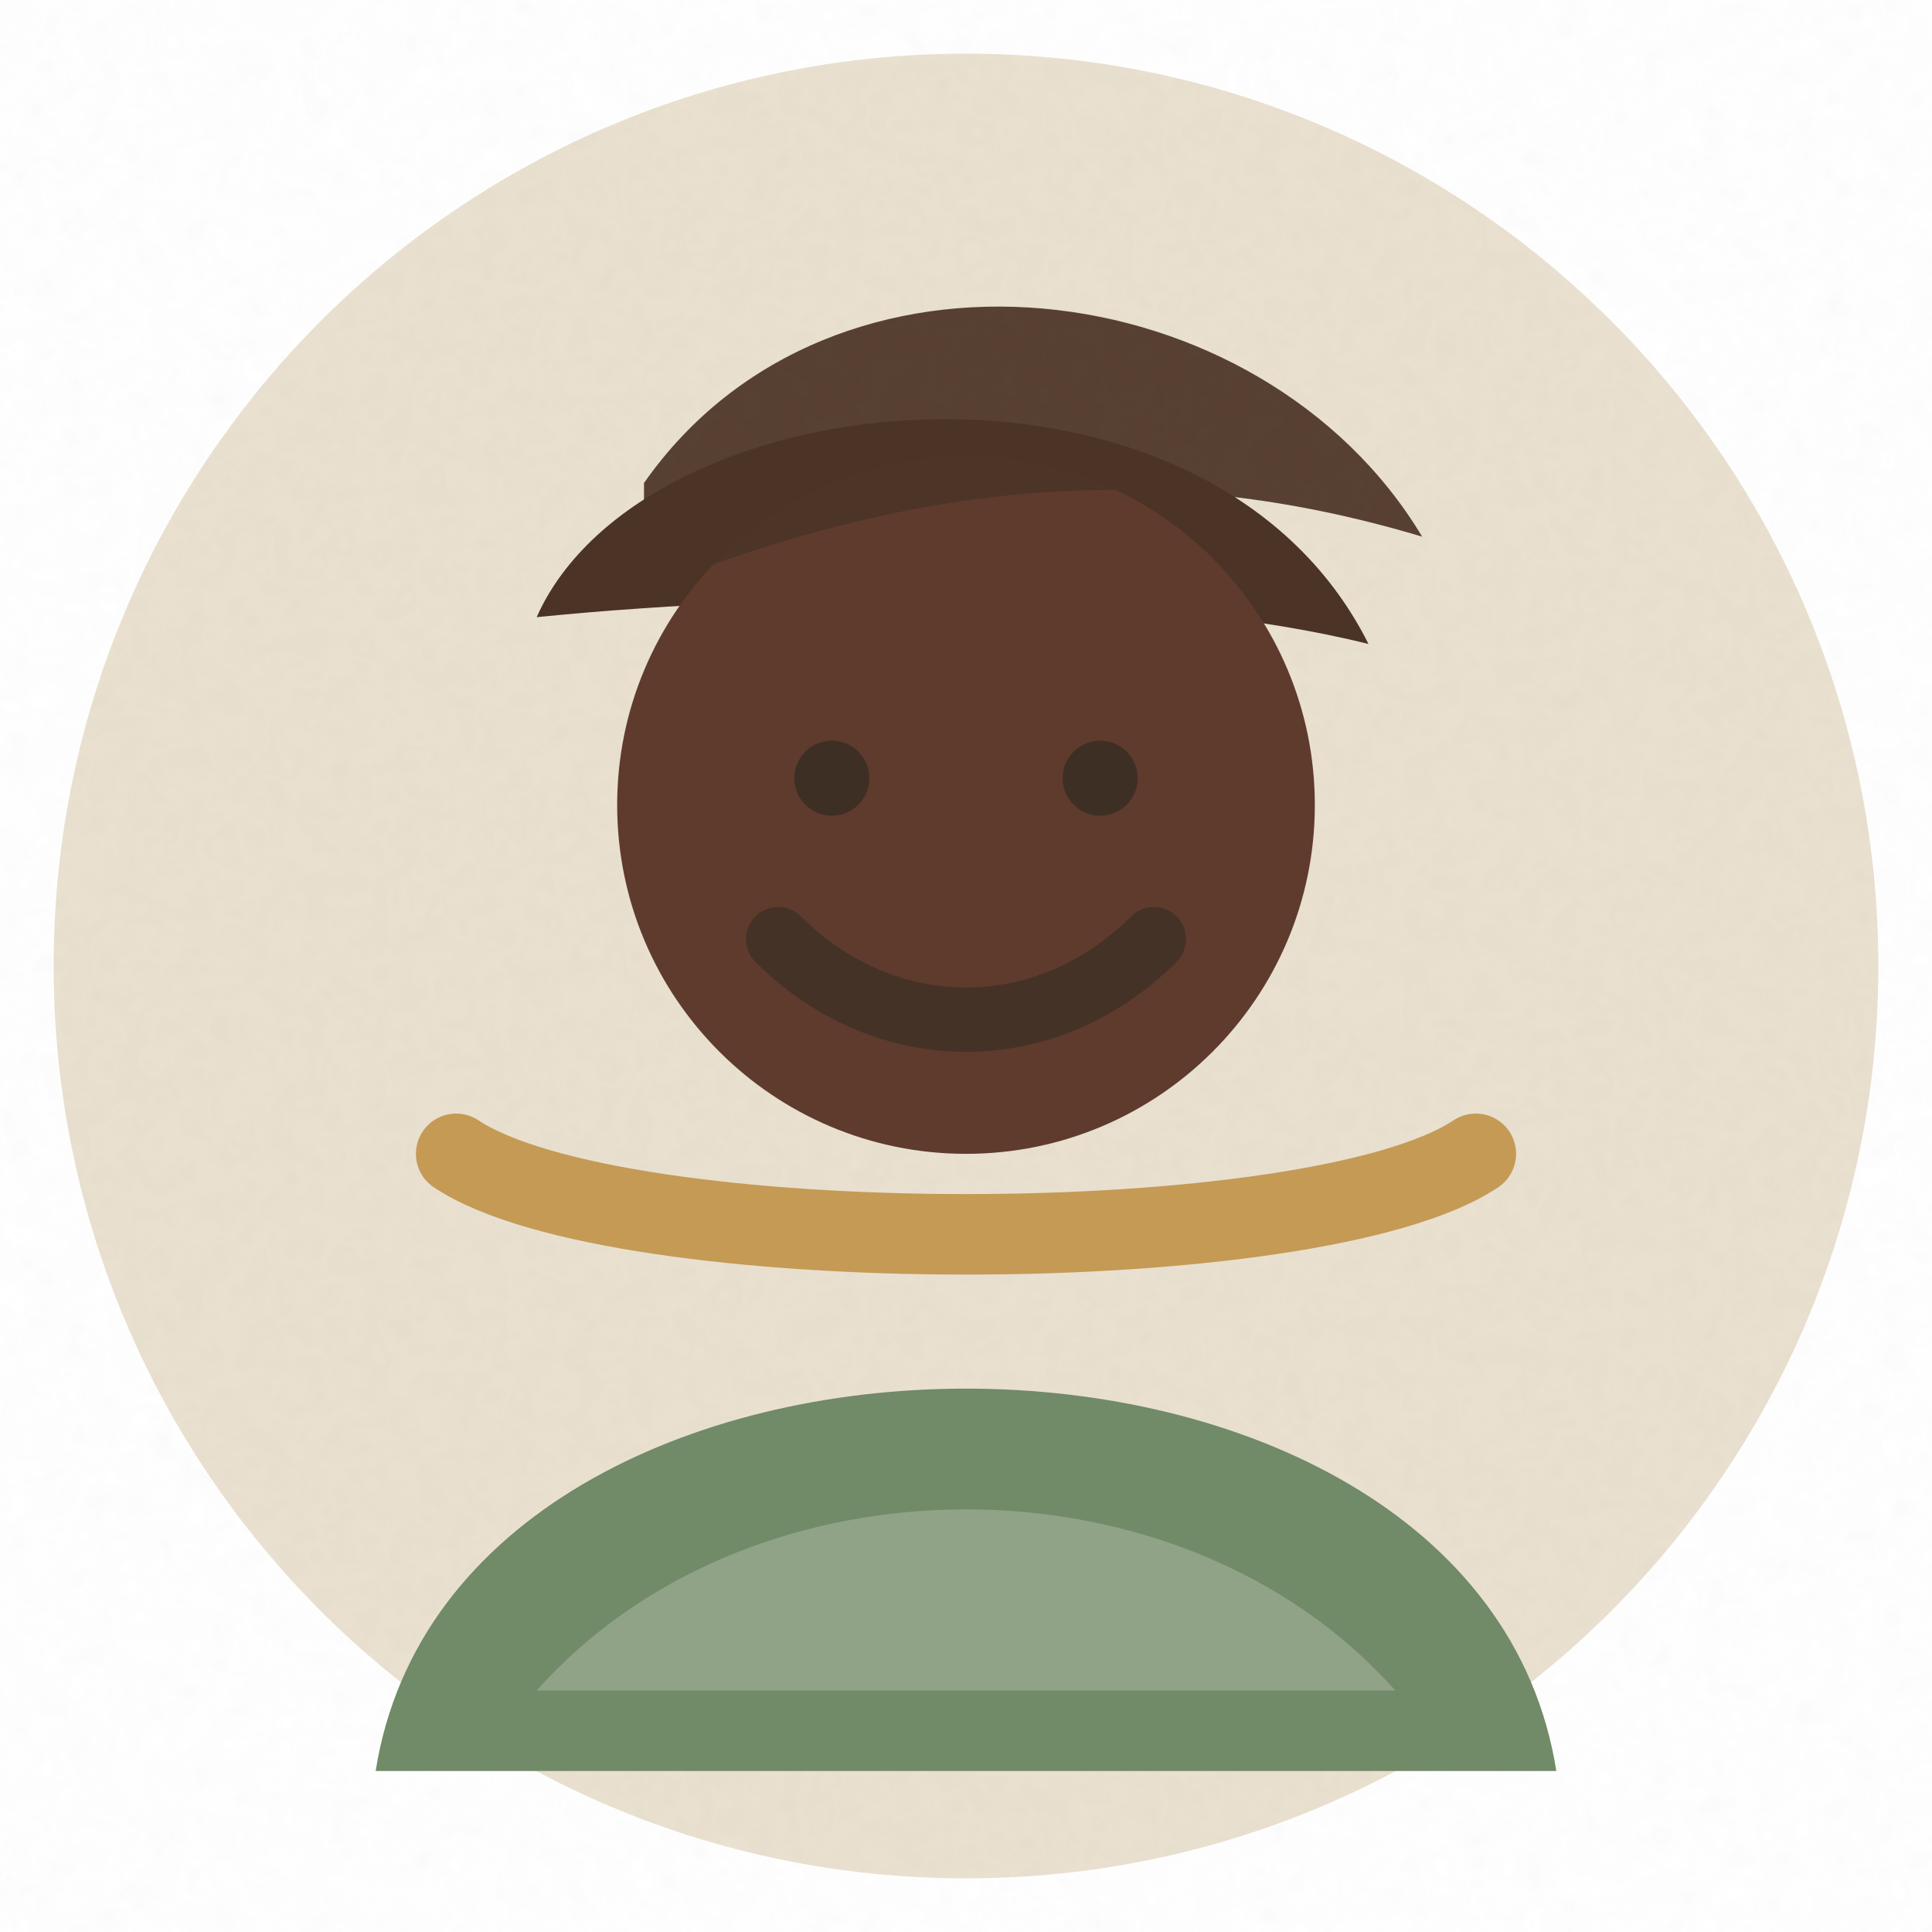
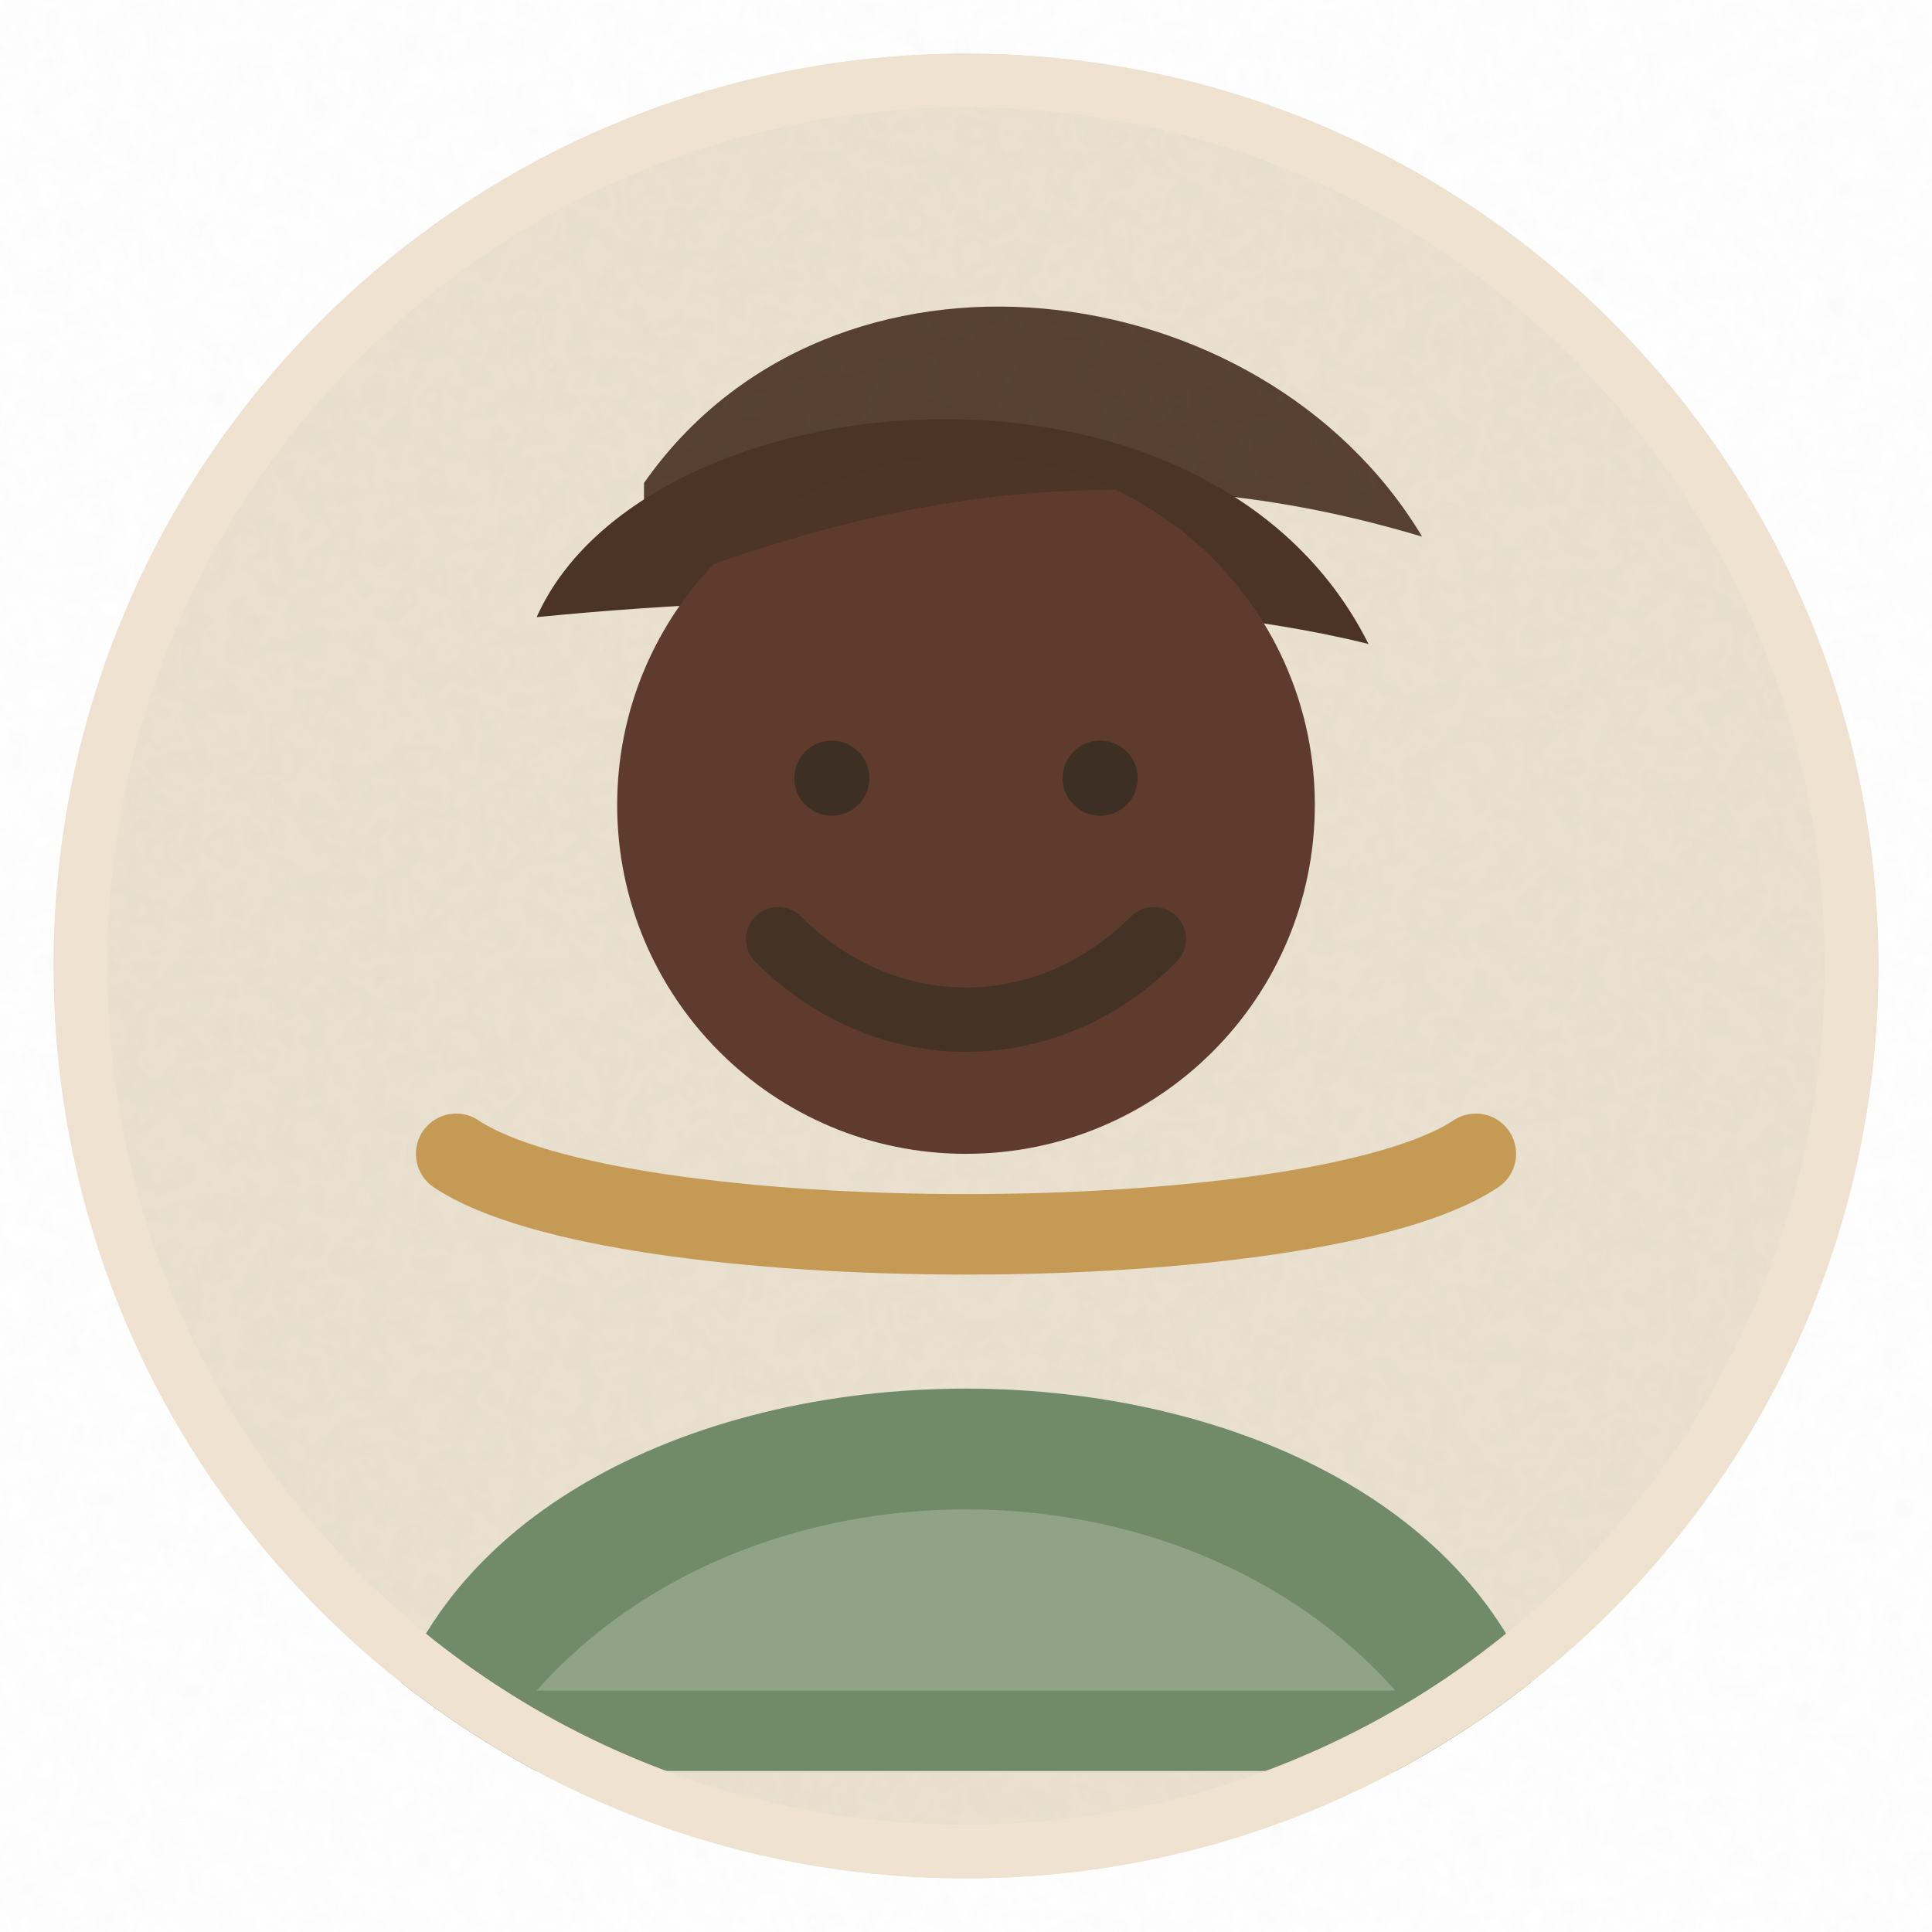
<svg xmlns="http://www.w3.org/2000/svg" width="128" height="128" viewBox="0 0 72 72" role="img" aria-label="Avatar Eganyé 18">
  <defs>
    <filter id="paper">
      <feTurbulence type="fractalNoise" baseFrequency=".9" numOctaves="2" />
      <feColorMatrix type="saturate" values="0" />
      <feComponentTransfer>
        <feFuncA type="table" tableValues="0 .06" />
      </feComponentTransfer>
    </filter>
+     <clipPath id="disc">
+       <circle cx="36" cy="36" r="34" />
+     </clipPath>
  </defs>
  <circle cx="36" cy="36" r="34" fill="#E9E0CF" />
  <circle cx="36" cy="36" r="34" filter="url(#paper)" opacity=".8" />
-   <path d="M17 43c6 4 32 4 38 0" fill="none" stroke="#C49A55" stroke-width="3" stroke-linecap="round" />
-   <path d="M14 66c3-19 41-19 44 0" fill="#718A68" />
-   <path d="M20 63c8-9 24-9 32 0" fill="#FFF9F0" opacity=".22" />
-   <path d="M20 23c4-9 25-11 31 1-8-2-21-2-31-1z" fill="#4B3325" />
-   <circle cx="36" cy="30" r="13" fill="#5F3B2D" />
-   <path d="M29 35c4 4 10 4 14 0" fill="none" stroke="#3E2F24" stroke-width="2.4" stroke-linecap="round" opacity=".78" />
-   <circle cx="31" cy="29" r="1.4" fill="#3E2F24" />
-   <circle cx="41" cy="29" r="1.4" fill="#3E2F24" />
-   <path d="M24 18c7-10 23-8 29 2-10-3-19-2-29 2z" fill="#4B3325" opacity=".92" />
+   <g clip-path="url(#disc)">
+     <path d="M17 43c6 4 32 4 38 0" fill="none" stroke="#C49A55" stroke-width="3" stroke-linecap="round" />
+     <path d="M14 66c3-19 41-19 44 0" fill="#718A68" />
+     <path d="M20 63c8-9 24-9 32 0" fill="#FFF9F0" opacity=".22" />
+     <path d="M20 23c4-9 25-11 31 1-8-2-21-2-31-1z" fill="#4B3325" />
+     <circle cx="36" cy="30" r="13" fill="#5F3B2D" />
+     <path d="M29 35c4 4 10 4 14 0" fill="none" stroke="#3E2F24" stroke-width="2.4" stroke-linecap="round" opacity=".78" />
+     <circle cx="31" cy="29" r="1.4" fill="#3E2F24" />
+     <circle cx="41" cy="29" r="1.4" fill="#3E2F24" />
+     <path d="M24 18c7-10 23-8 29 2-10-3-19-2-29 2z" fill="#4B3325" opacity=".92" />
+   </g>
+   <circle cx="36" cy="36" r="33" fill="none" stroke="#EFE2D0" stroke-width="2" />
</svg>
